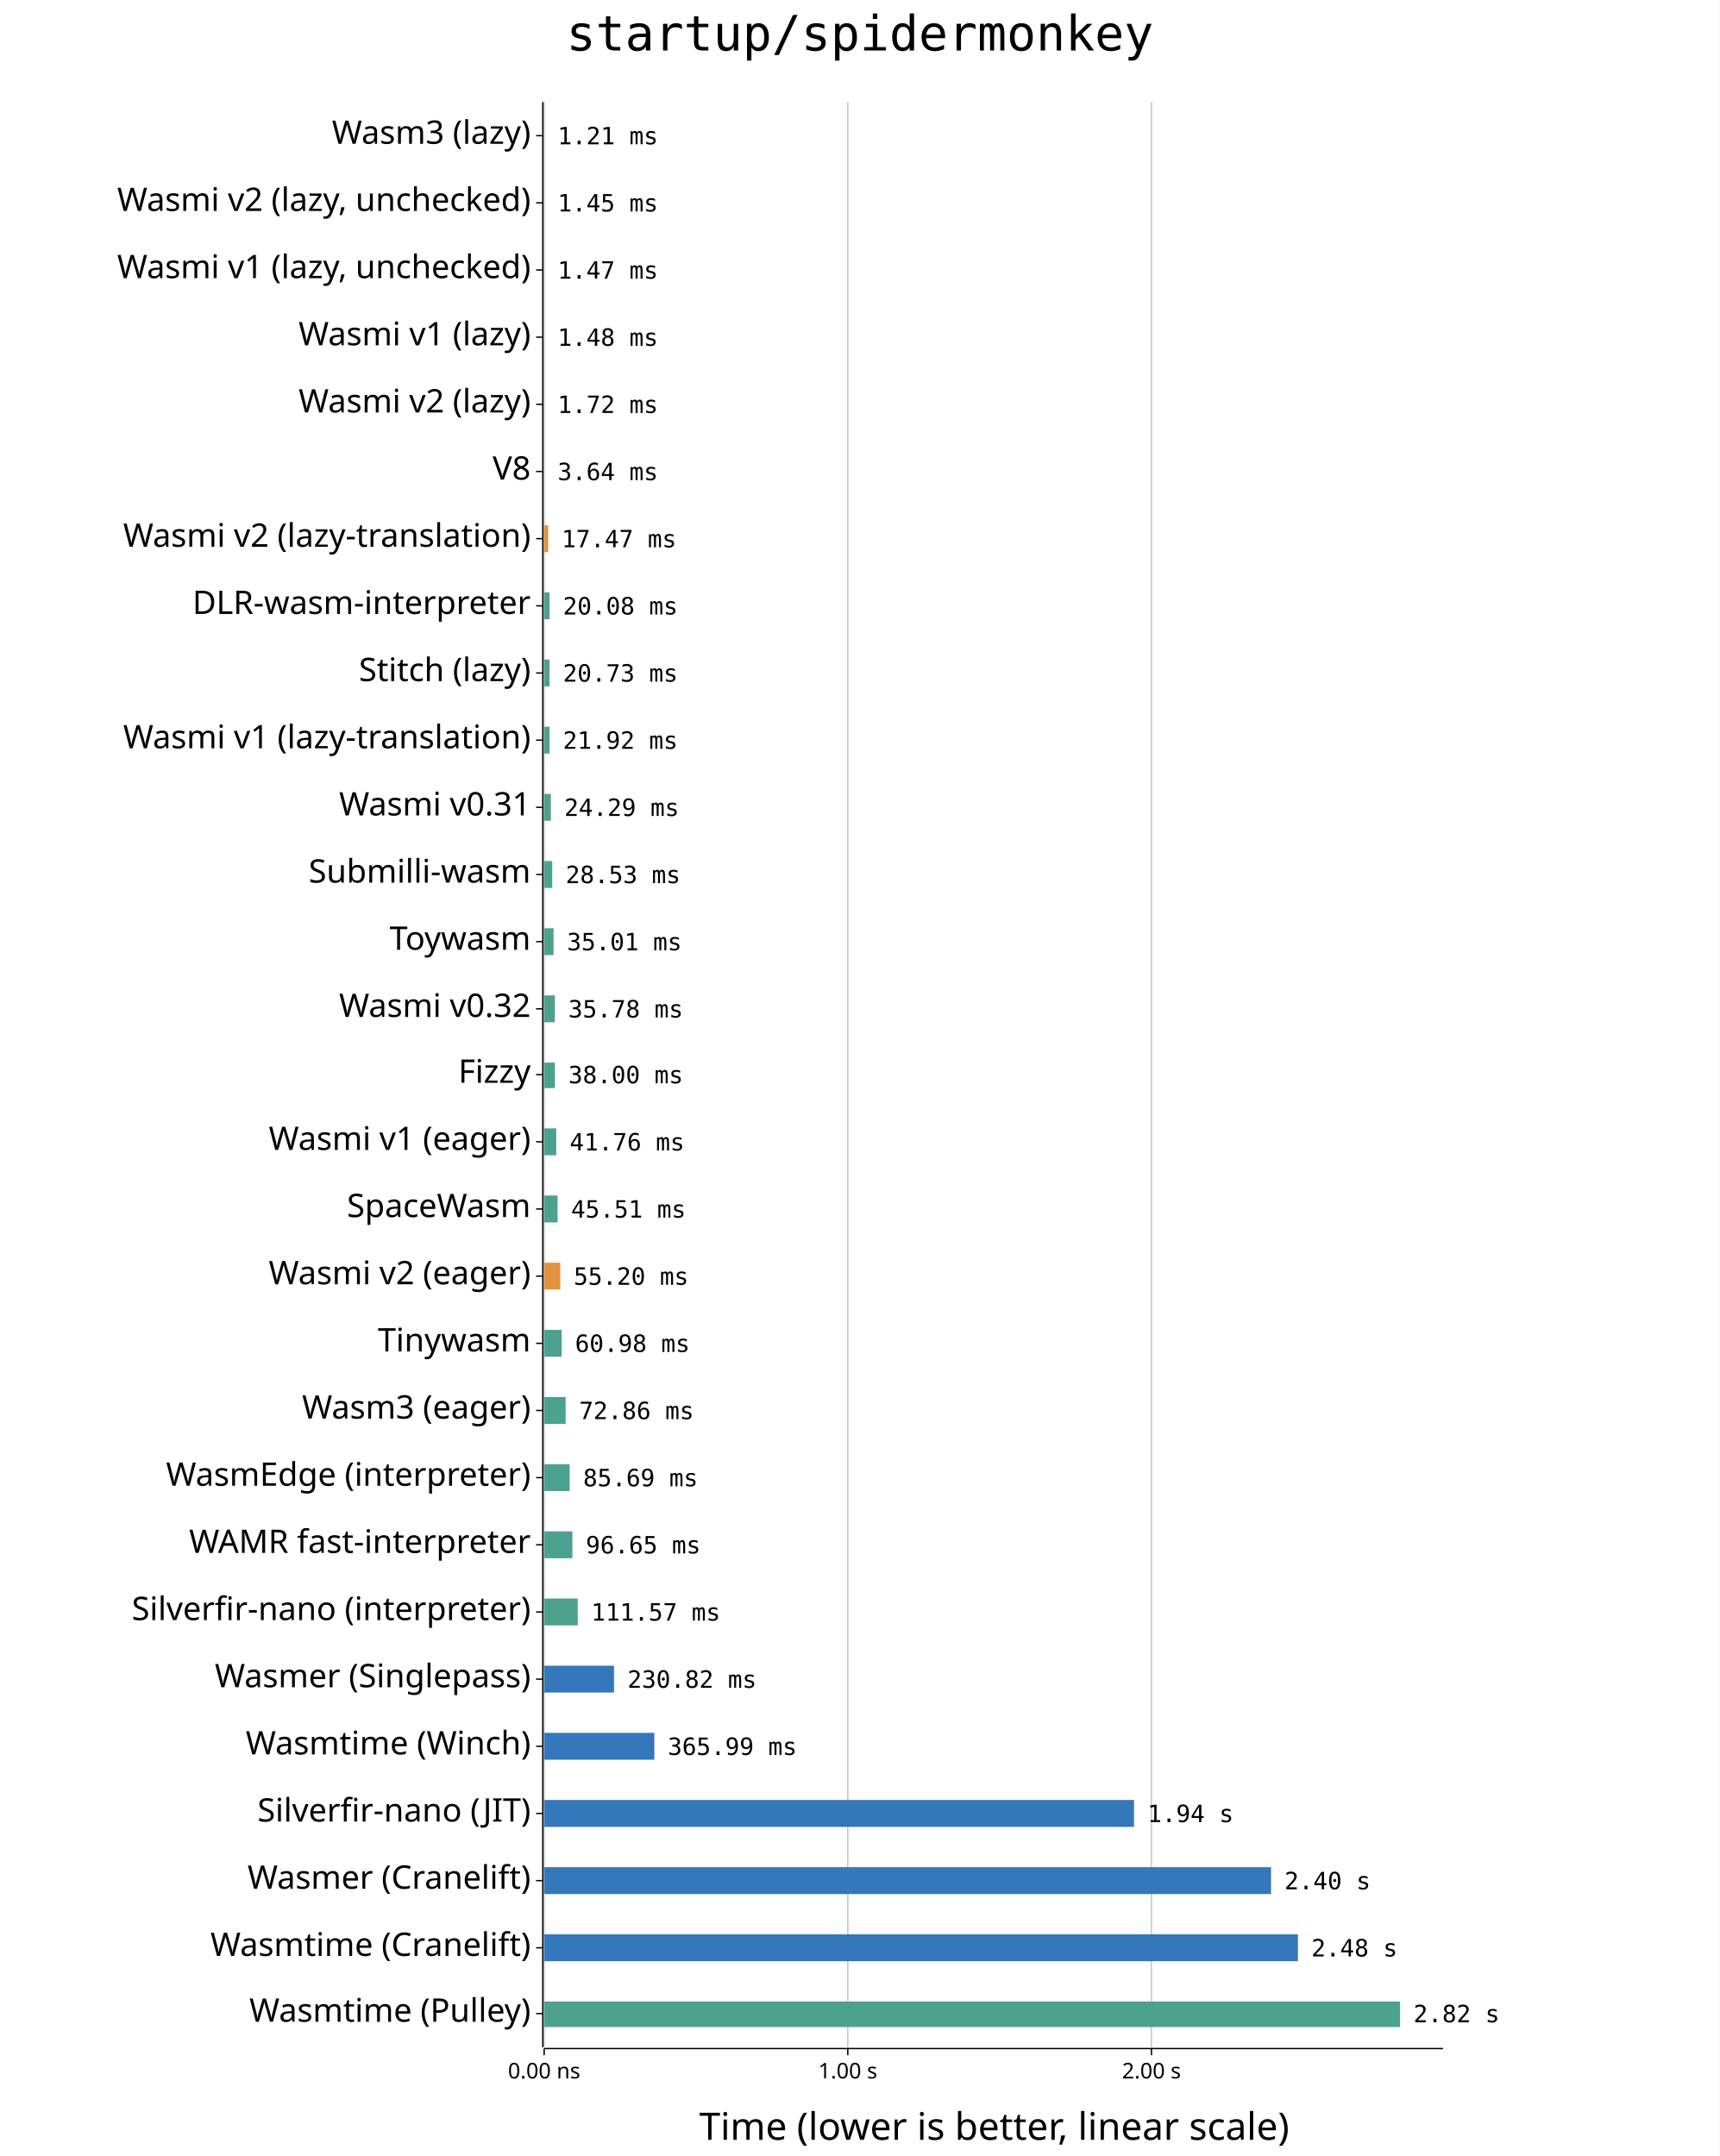
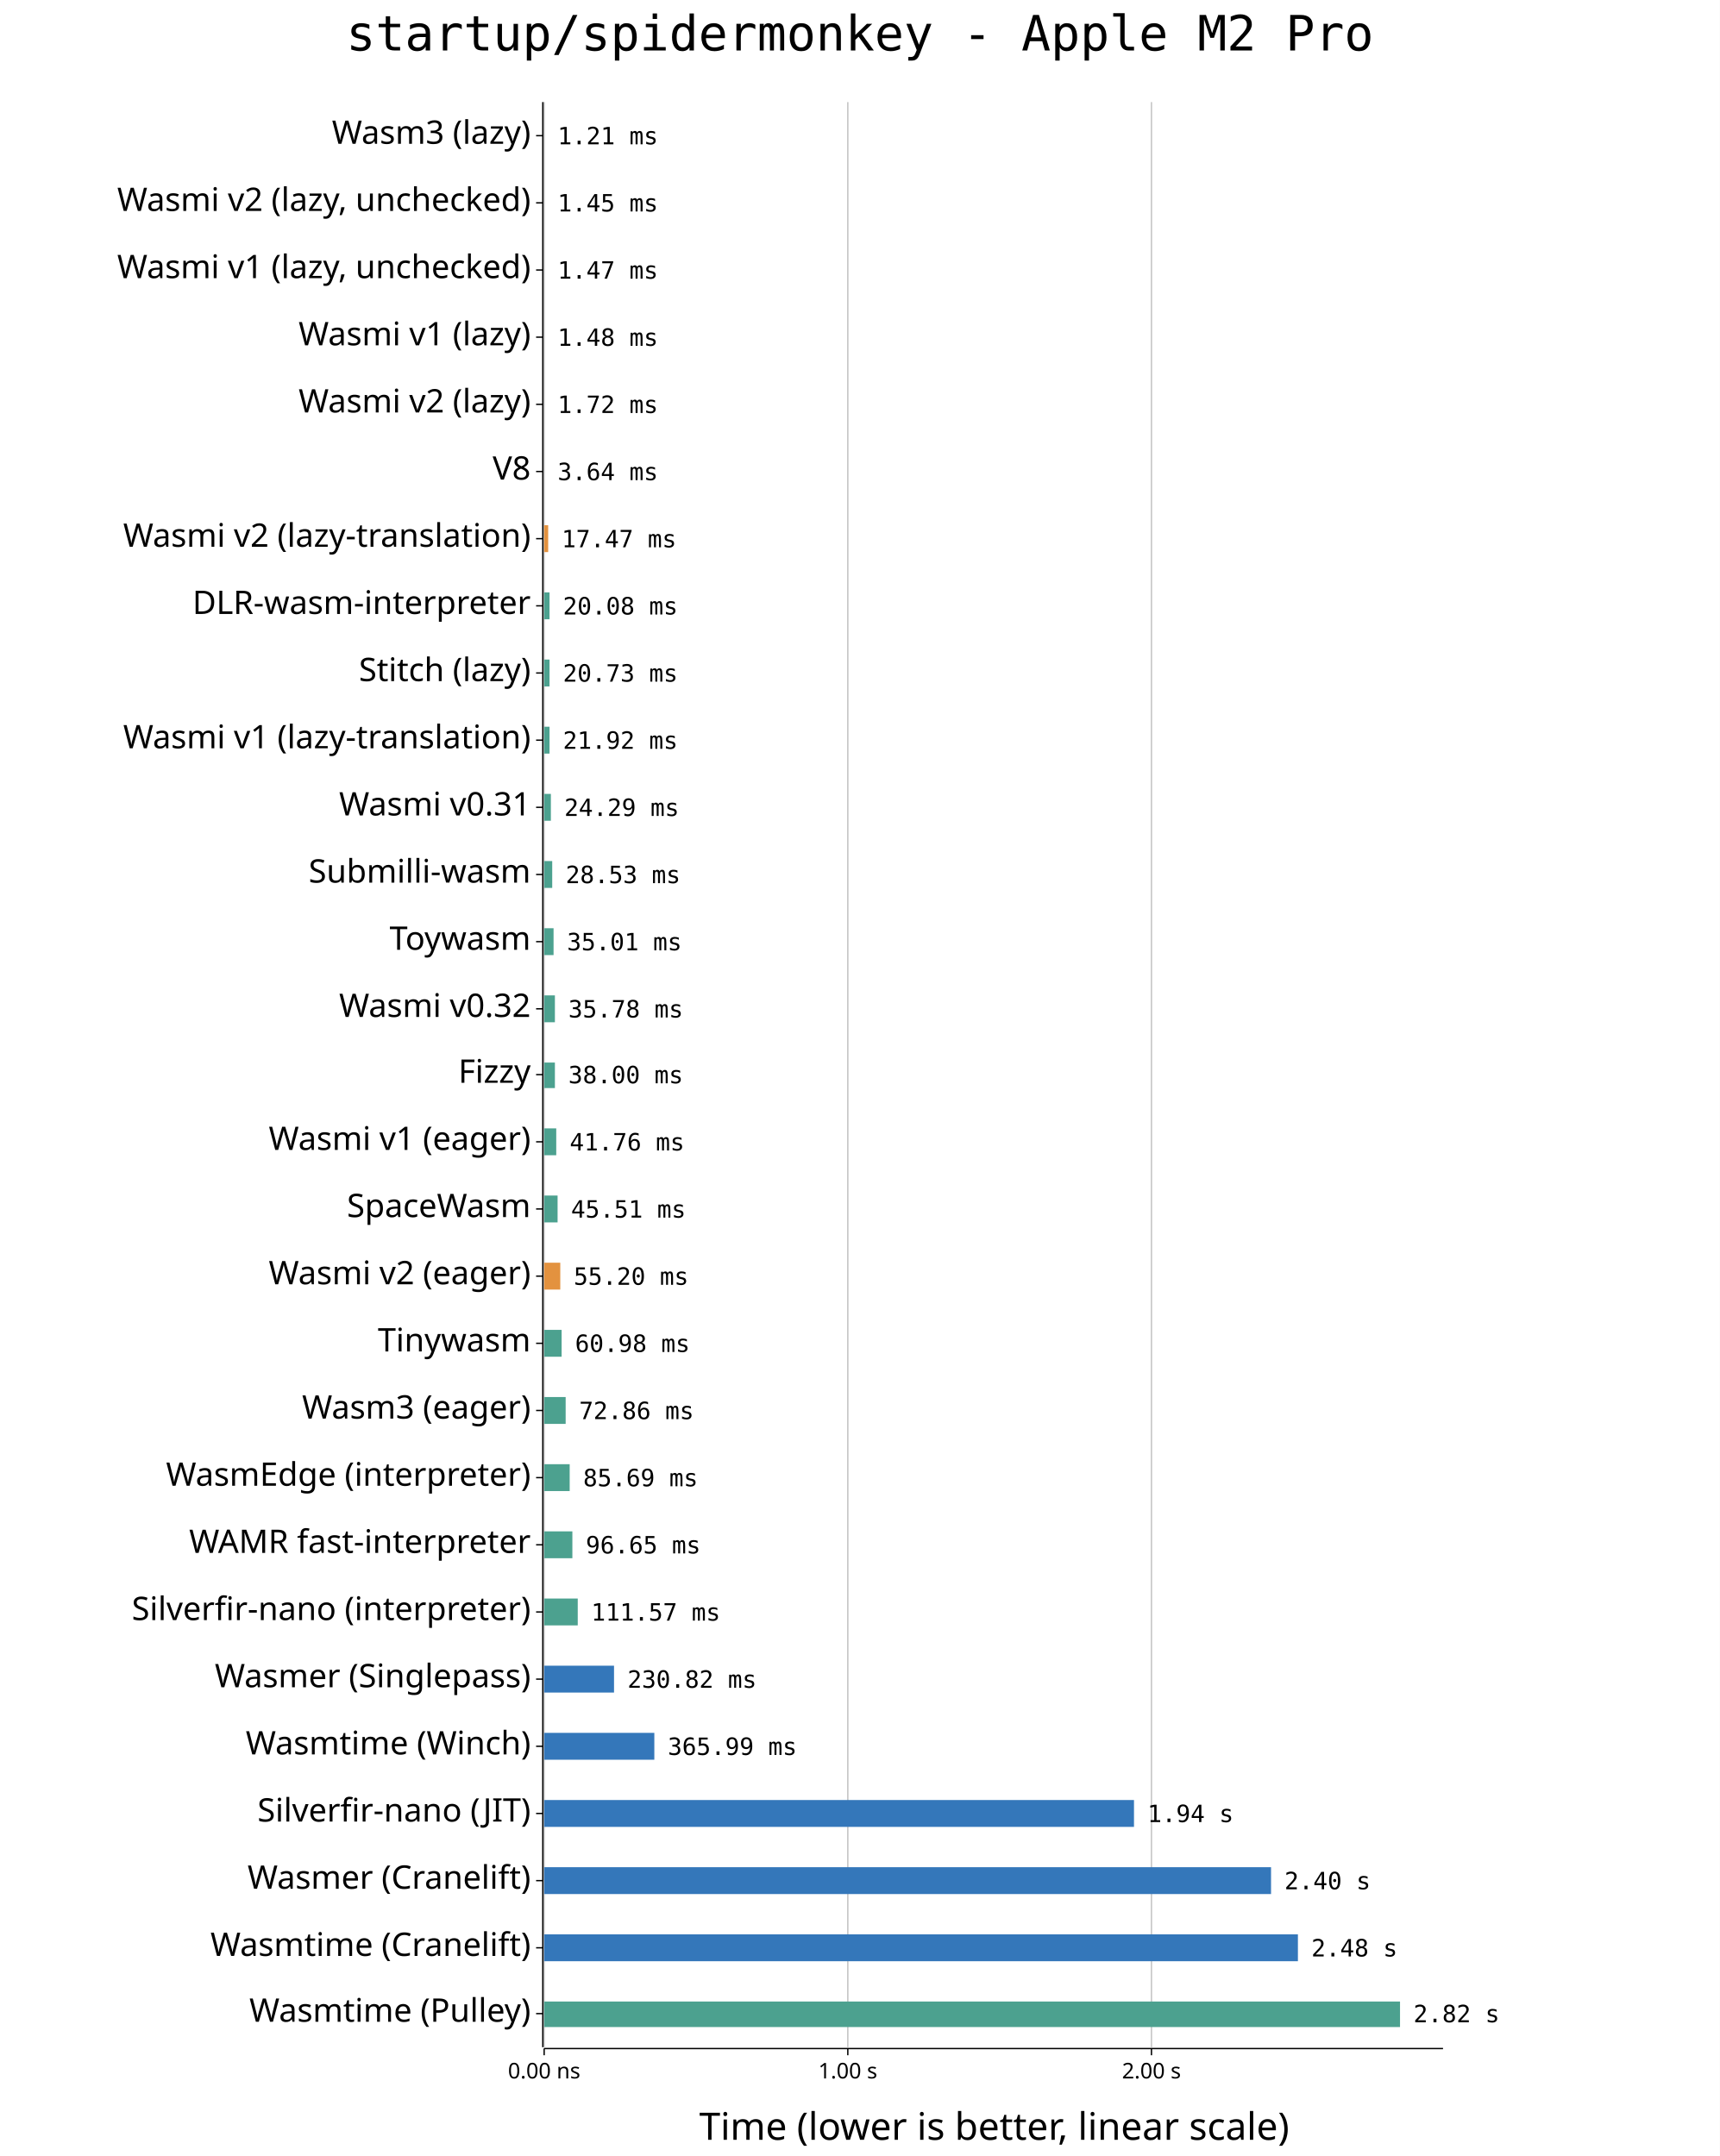
<svg xmlns="http://www.w3.org/2000/svg" width="1280" height="1605" viewBox="0 0 1280 1605">
  <rect x="0" y="0" width="1280" height="1605" opacity="1" fill="#FFFFFF" stroke="none" />
  <text x="640" y="10" dy="0.76em" text-anchor="middle" font-family="monospace" font-size="36.29" opacity="1" fill="#000000">
- startup/spidermonkey
+ startup/spidermonkey - Apple M2 Pro
</text>
  <line opacity="0.1" stroke="#000000" stroke-width="1" x1="405" y1="1524" x2="405" y2="76" />
  <line opacity="0.1" stroke="#000000" stroke-width="1" x1="631" y1="1524" x2="631" y2="76" />
  <line opacity="0.1" stroke="#000000" stroke-width="1" x1="857" y1="1524" x2="857" y2="76" />
  <text x="5" y="800" dy="0.76em" text-anchor="middle" font-family="sans-serif" font-size="28.226" opacity="1" fill="#000000" transform="rotate(270, 5, 800)">

</text>
  <text x="740" y="1600" dy="-0.5ex" text-anchor="middle" font-family="sans-serif" font-size="28.226" opacity="1" fill="#000000">
Time (lower is better, linear scale)
</text>
  <line opacity="0.15" stroke="#000000" stroke-width="1" x1="405" y1="1524" x2="405" y2="76" />
  <line opacity="0.15" stroke="#000000" stroke-width="1" x1="631" y1="1524" x2="631" y2="76" />
  <line opacity="0.15" stroke="#000000" stroke-width="1" x1="857" y1="1524" x2="857" y2="76" />
  <polyline fill="none" opacity="1" stroke="#000000" stroke-width="1" points="404,76 404,1524 " />
  <text x="395" y="1499" dy="0.5ex" text-anchor="end" font-family="sans-serif" font-size="24.194" opacity="1" fill="#000000">
Wasmtime (Pulley)
</text>
  <polyline fill="none" opacity="1" stroke="#000000" stroke-width="1" points="399,1499 404,1499 " />
  <text x="395" y="1450" dy="0.5ex" text-anchor="end" font-family="sans-serif" font-size="24.194" opacity="1" fill="#000000">
Wasmtime (Cranelift)
</text>
  <polyline fill="none" opacity="1" stroke="#000000" stroke-width="1" points="399,1450 404,1450 " />
  <text x="395" y="1400" dy="0.5ex" text-anchor="end" font-family="sans-serif" font-size="24.194" opacity="1" fill="#000000">
Wasmer (Cranelift)
</text>
  <polyline fill="none" opacity="1" stroke="#000000" stroke-width="1" points="399,1400 404,1400 " />
  <text x="395" y="1350" dy="0.5ex" text-anchor="end" font-family="sans-serif" font-size="24.194" opacity="1" fill="#000000">
Silverfir-nano (JIT)
</text>
  <polyline fill="none" opacity="1" stroke="#000000" stroke-width="1" points="399,1350 404,1350 " />
  <text x="395" y="1300" dy="0.5ex" text-anchor="end" font-family="sans-serif" font-size="24.194" opacity="1" fill="#000000">
Wasmtime (Winch)
</text>
  <polyline fill="none" opacity="1" stroke="#000000" stroke-width="1" points="399,1300 404,1300 " />
  <text x="395" y="1250" dy="0.5ex" text-anchor="end" font-family="sans-serif" font-size="24.194" opacity="1" fill="#000000">
Wasmer (Singlepass)
</text>
  <polyline fill="none" opacity="1" stroke="#000000" stroke-width="1" points="399,1250 404,1250 " />
  <text x="395" y="1200" dy="0.5ex" text-anchor="end" font-family="sans-serif" font-size="24.194" opacity="1" fill="#000000">
Silverfir-nano (interpreter)
</text>
  <polyline fill="none" opacity="1" stroke="#000000" stroke-width="1" points="399,1200 404,1200 " />
  <text x="395" y="1150" dy="0.5ex" text-anchor="end" font-family="sans-serif" font-size="24.194" opacity="1" fill="#000000">
WAMR fast-interpreter
</text>
  <polyline fill="none" opacity="1" stroke="#000000" stroke-width="1" points="399,1150 404,1150 " />
  <text x="395" y="1100" dy="0.5ex" text-anchor="end" font-family="sans-serif" font-size="24.194" opacity="1" fill="#000000">
WasmEdge (interpreter)
</text>
  <polyline fill="none" opacity="1" stroke="#000000" stroke-width="1" points="399,1100 404,1100 " />
  <text x="395" y="1050" dy="0.5ex" text-anchor="end" font-family="sans-serif" font-size="24.194" opacity="1" fill="#000000">
Wasm3 (eager)
</text>
  <polyline fill="none" opacity="1" stroke="#000000" stroke-width="1" points="399,1050 404,1050 " />
  <text x="395" y="1000" dy="0.5ex" text-anchor="end" font-family="sans-serif" font-size="24.194" opacity="1" fill="#000000">
Tinywasm
</text>
  <polyline fill="none" opacity="1" stroke="#000000" stroke-width="1" points="399,1000 404,1000 " />
  <text x="395" y="950" dy="0.5ex" text-anchor="end" font-family="sans-serif" font-size="24.194" opacity="1" fill="#000000">
Wasmi v2 (eager)
</text>
  <polyline fill="none" opacity="1" stroke="#000000" stroke-width="1" points="399,950 404,950 " />
  <text x="395" y="900" dy="0.5ex" text-anchor="end" font-family="sans-serif" font-size="24.194" opacity="1" fill="#000000">
SpaceWasm
</text>
  <polyline fill="none" opacity="1" stroke="#000000" stroke-width="1" points="399,900 404,900 " />
  <text x="395" y="850" dy="0.5ex" text-anchor="end" font-family="sans-serif" font-size="24.194" opacity="1" fill="#000000">
Wasmi v1 (eager)
</text>
  <polyline fill="none" opacity="1" stroke="#000000" stroke-width="1" points="399,850 404,850 " />
  <text x="395" y="800" dy="0.5ex" text-anchor="end" font-family="sans-serif" font-size="24.194" opacity="1" fill="#000000">
Fizzy
</text>
  <polyline fill="none" opacity="1" stroke="#000000" stroke-width="1" points="399,800 404,800 " />
  <text x="395" y="751" dy="0.5ex" text-anchor="end" font-family="sans-serif" font-size="24.194" opacity="1" fill="#000000">
Wasmi v0.32
</text>
  <polyline fill="none" opacity="1" stroke="#000000" stroke-width="1" points="399,751 404,751 " />
  <text x="395" y="701" dy="0.5ex" text-anchor="end" font-family="sans-serif" font-size="24.194" opacity="1" fill="#000000">
Toywasm
</text>
  <polyline fill="none" opacity="1" stroke="#000000" stroke-width="1" points="399,701 404,701 " />
  <text x="395" y="651" dy="0.5ex" text-anchor="end" font-family="sans-serif" font-size="24.194" opacity="1" fill="#000000">
Submilli-wasm
</text>
  <polyline fill="none" opacity="1" stroke="#000000" stroke-width="1" points="399,651 404,651 " />
  <text x="395" y="601" dy="0.5ex" text-anchor="end" font-family="sans-serif" font-size="24.194" opacity="1" fill="#000000">
Wasmi v0.31
</text>
  <polyline fill="none" opacity="1" stroke="#000000" stroke-width="1" points="399,601 404,601 " />
  <text x="395" y="551" dy="0.5ex" text-anchor="end" font-family="sans-serif" font-size="24.194" opacity="1" fill="#000000">
Wasmi v1 (lazy-translation)
</text>
  <polyline fill="none" opacity="1" stroke="#000000" stroke-width="1" points="399,551 404,551 " />
  <text x="395" y="501" dy="0.5ex" text-anchor="end" font-family="sans-serif" font-size="24.194" opacity="1" fill="#000000">
Stitch (lazy)
</text>
  <polyline fill="none" opacity="1" stroke="#000000" stroke-width="1" points="399,501 404,501 " />
  <text x="395" y="451" dy="0.5ex" text-anchor="end" font-family="sans-serif" font-size="24.194" opacity="1" fill="#000000">
DLR-wasm-interpreter
</text>
  <polyline fill="none" opacity="1" stroke="#000000" stroke-width="1" points="399,451 404,451 " />
  <text x="395" y="401" dy="0.5ex" text-anchor="end" font-family="sans-serif" font-size="24.194" opacity="1" fill="#000000">
Wasmi v2 (lazy-translation)
</text>
  <polyline fill="none" opacity="1" stroke="#000000" stroke-width="1" points="399,401 404,401 " />
  <text x="395" y="351" dy="0.5ex" text-anchor="end" font-family="sans-serif" font-size="24.194" opacity="1" fill="#000000">
V8
</text>
  <polyline fill="none" opacity="1" stroke="#000000" stroke-width="1" points="399,351 404,351 " />
  <text x="395" y="301" dy="0.5ex" text-anchor="end" font-family="sans-serif" font-size="24.194" opacity="1" fill="#000000">
Wasmi v2 (lazy)
</text>
  <polyline fill="none" opacity="1" stroke="#000000" stroke-width="1" points="399,301 404,301 " />
  <text x="395" y="251" dy="0.5ex" text-anchor="end" font-family="sans-serif" font-size="24.194" opacity="1" fill="#000000">
Wasmi v1 (lazy)
</text>
  <polyline fill="none" opacity="1" stroke="#000000" stroke-width="1" points="399,251 404,251 " />
  <text x="395" y="201" dy="0.5ex" text-anchor="end" font-family="sans-serif" font-size="24.194" opacity="1" fill="#000000">
Wasmi v1 (lazy, unchecked)
</text>
  <polyline fill="none" opacity="1" stroke="#000000" stroke-width="1" points="399,201 404,201 " />
  <text x="395" y="151" dy="0.5ex" text-anchor="end" font-family="sans-serif" font-size="24.194" opacity="1" fill="#000000">
Wasmi v2 (lazy, unchecked)
</text>
  <polyline fill="none" opacity="1" stroke="#000000" stroke-width="1" points="399,151 404,151 " />
  <text x="395" y="101" dy="0.5ex" text-anchor="end" font-family="sans-serif" font-size="24.194" opacity="1" fill="#000000">
Wasm3 (lazy)
</text>
  <polyline fill="none" opacity="1" stroke="#000000" stroke-width="1" points="399,101 404,101 " />
  <polyline fill="none" opacity="1" stroke="#000000" stroke-width="1" points="405,1525 1074,1525 " />
  <text x="405" y="1535" dy="0.76em" text-anchor="middle" font-family="sans-serif" font-size="16.129" opacity="1" fill="#000000">
0.00 ns
</text>
  <polyline fill="none" opacity="1" stroke="#000000" stroke-width="1" points="405,1525 405,1530 " />
  <text x="631" y="1535" dy="0.76em" text-anchor="middle" font-family="sans-serif" font-size="16.129" opacity="1" fill="#000000">
1.00 s
</text>
  <polyline fill="none" opacity="1" stroke="#000000" stroke-width="1" points="631,1525 631,1530 " />
  <text x="857" y="1535" dy="0.76em" text-anchor="middle" font-family="sans-serif" font-size="16.129" opacity="1" fill="#000000">
2.00 s
</text>
  <polyline fill="none" opacity="1" stroke="#000000" stroke-width="1" points="857,1525 857,1530 " />
-   <rect x="405" y="1440" width="561" height="20" opacity="1" fill="#3477BA" stroke="none" />
+   <rect x="405" y="840" width="9" height="20" opacity="1" fill="#4CA18F" stroke="none" />
  <rect x="405" y="1090" width="19" height="20" opacity="1" fill="#4CA18F" stroke="none" />
-   <rect x="405" y="1490" width="637" height="19" opacity="1" fill="#4CA18F" stroke="none" />
-   <rect x="405" y="1340" width="439" height="20" opacity="1" fill="#3477BA" stroke="none" />
-   <rect x="405" y="391" width="3" height="20" opacity="1" fill="#E3923F" stroke="none" />
-   <rect x="405" y="741" width="8" height="20" opacity="1" fill="#4CA18F" stroke="none" />
+   <rect x="405" y="1190" width="25" height="20" opacity="1" fill="#4CA18F" stroke="none" />
  <rect x="405" y="691" width="7" height="20" opacity="1" fill="#4CA18F" stroke="none" />
  <rect x="405" y="641" width="6" height="20" opacity="1" fill="#4CA18F" stroke="none" />
+   <rect x="405" y="541" width="4" height="20" opacity="1" fill="#4CA18F" stroke="none" />
+   <rect x="405" y="91" width="0" height="20" opacity="1" fill="#4CA18F" stroke="none" />
+   <rect x="405" y="391" width="3" height="20" opacity="1" fill="#E3923F" stroke="none" />
+   <rect x="405" y="1290" width="82" height="20" opacity="1" fill="#3477BA" stroke="none" />
+   <rect x="405" y="191" width="0" height="20" opacity="1" fill="#4CA18F" stroke="none" />
+   <rect x="405" y="141" width="0" height="20" opacity="1" fill="#E3923F" stroke="none" />
+   <rect x="405" y="1140" width="21" height="20" opacity="1" fill="#4CA18F" stroke="none" />
+   <rect x="405" y="1040" width="16" height="20" opacity="1" fill="#4CA18F" stroke="none" />
+   <rect x="405" y="990" width="13" height="20" opacity="1" fill="#4CA18F" stroke="none" />
+   <rect x="405" y="791" width="8" height="19" opacity="1" fill="#4CA18F" stroke="none" />
+   <rect x="405" y="491" width="4" height="20" opacity="1" fill="#4CA18F" stroke="none" />
+   <rect x="405" y="441" width="4" height="20" opacity="1" fill="#4CA18F" stroke="none" />
  <rect x="405" y="890" width="10" height="20" opacity="1" fill="#4CA18F" stroke="none" />
-   <rect x="405" y="1140" width="21" height="20" opacity="1" fill="#4CA18F" stroke="none" />
+   <rect x="405" y="1490" width="637" height="19" opacity="1" fill="#4CA18F" stroke="none" />
+   <rect x="405" y="241" width="0" height="20" opacity="1" fill="#4CA18F" stroke="none" />
+   <rect x="405" y="940" width="12" height="20" opacity="1" fill="#E3923F" stroke="none" />
+   <rect x="405" y="1390" width="541" height="20" opacity="1" fill="#3477BA" stroke="none" />
+   <rect x="405" y="1240" width="52" height="20" opacity="1" fill="#3477BA" stroke="none" />
+   <rect x="405" y="291" width="0" height="20" opacity="1" fill="#E3923F" stroke="none" />
  <rect x="405" y="591" width="5" height="20" opacity="1" fill="#4CA18F" stroke="none" />
-   <rect x="405" y="441" width="4" height="20" opacity="1" fill="#4CA18F" stroke="none" />
-   <rect x="405" y="141" width="0" height="20" opacity="1" fill="#E3923F" stroke="none" />
-   <rect x="405" y="1240" width="52" height="20" opacity="1" fill="#3477BA" stroke="none" />
-   <rect x="405" y="241" width="0" height="20" opacity="1" fill="#4CA18F" stroke="none" />
-   <rect x="405" y="541" width="4" height="20" opacity="1" fill="#4CA18F" stroke="none" />
+   <rect x="405" y="1440" width="561" height="20" opacity="1" fill="#3477BA" stroke="none" />
+   <rect x="405" y="1340" width="439" height="20" opacity="1" fill="#3477BA" stroke="none" />
+   <rect x="405" y="741" width="8" height="20" opacity="1" fill="#4CA18F" stroke="none" />
  <rect x="405" y="341" width="0" height="20" opacity="1" fill="#3477BA" stroke="none" />
-   <rect x="405" y="791" width="8" height="19" opacity="1" fill="#4CA18F" stroke="none" />
-   <rect x="405" y="1190" width="25" height="20" opacity="1" fill="#4CA18F" stroke="none" />
-   <rect x="405" y="1390" width="541" height="20" opacity="1" fill="#3477BA" stroke="none" />
-   <rect x="405" y="1290" width="82" height="20" opacity="1" fill="#3477BA" stroke="none" />
-   <rect x="405" y="940" width="12" height="20" opacity="1" fill="#E3923F" stroke="none" />
-   <rect x="405" y="91" width="0" height="20" opacity="1" fill="#4CA18F" stroke="none" />
-   <rect x="405" y="491" width="4" height="20" opacity="1" fill="#4CA18F" stroke="none" />
-   <rect x="405" y="1040" width="16" height="20" opacity="1" fill="#4CA18F" stroke="none" />
-   <rect x="405" y="291" width="0" height="20" opacity="1" fill="#E3923F" stroke="none" />
-   <rect x="405" y="840" width="9" height="20" opacity="1" fill="#4CA18F" stroke="none" />
-   <rect x="405" y="191" width="0" height="20" opacity="1" fill="#4CA18F" stroke="none" />
-   <rect x="405" y="990" width="13" height="20" opacity="1" fill="#4CA18F" stroke="none" />
  <text x="1052" y="1501" dy="0.5ex" text-anchor="start" font-family="monospace" font-size="17.742" opacity="1" fill="#000000">
2.82 s
</text>
  <text x="976" y="1452" dy="0.5ex" text-anchor="start" font-family="monospace" font-size="17.742" opacity="1" fill="#000000">
2.48 s
</text>
  <text x="956" y="1402" dy="0.5ex" text-anchor="start" font-family="monospace" font-size="17.742" opacity="1" fill="#000000">
2.40 s
</text>
  <text x="854" y="1352" dy="0.5ex" text-anchor="start" font-family="monospace" font-size="17.742" opacity="1" fill="#000000">
1.94 s
</text>
  <text x="497" y="1302" dy="0.5ex" text-anchor="start" font-family="monospace" font-size="17.742" opacity="1" fill="#000000">
365.99 ms
</text>
  <text x="467" y="1252" dy="0.5ex" text-anchor="start" font-family="monospace" font-size="17.742" opacity="1" fill="#000000">
230.82 ms
</text>
  <text x="440" y="1202" dy="0.5ex" text-anchor="start" font-family="monospace" font-size="17.742" opacity="1" fill="#000000">
111.57 ms
</text>
  <text x="436" y="1152" dy="0.5ex" text-anchor="start" font-family="monospace" font-size="17.742" opacity="1" fill="#000000">
96.65 ms
</text>
  <text x="434" y="1102" dy="0.5ex" text-anchor="start" font-family="monospace" font-size="17.742" opacity="1" fill="#000000">
85.69 ms
</text>
  <text x="431" y="1052" dy="0.5ex" text-anchor="start" font-family="monospace" font-size="17.742" opacity="1" fill="#000000">
72.86 ms
</text>
  <text x="428" y="1002" dy="0.5ex" text-anchor="start" font-family="monospace" font-size="17.742" opacity="1" fill="#000000">
60.98 ms
</text>
  <text x="427" y="952" dy="0.5ex" text-anchor="start" font-family="monospace" font-size="17.742" opacity="1" fill="#000000">
55.20 ms
</text>
  <text x="425" y="902" dy="0.5ex" text-anchor="start" font-family="monospace" font-size="17.742" opacity="1" fill="#000000">
45.51 ms
</text>
  <text x="424" y="852" dy="0.5ex" text-anchor="start" font-family="monospace" font-size="17.742" opacity="1" fill="#000000">
41.76 ms
</text>
  <text x="423" y="802" dy="0.5ex" text-anchor="start" font-family="monospace" font-size="17.742" opacity="1" fill="#000000">
38.00 ms
</text>
  <text x="423" y="753" dy="0.5ex" text-anchor="start" font-family="monospace" font-size="17.742" opacity="1" fill="#000000">
35.78 ms
</text>
  <text x="422" y="703" dy="0.5ex" text-anchor="start" font-family="monospace" font-size="17.742" opacity="1" fill="#000000">
35.01 ms
</text>
  <text x="421" y="653" dy="0.5ex" text-anchor="start" font-family="monospace" font-size="17.742" opacity="1" fill="#000000">
28.53 ms
</text>
  <text x="420" y="603" dy="0.5ex" text-anchor="start" font-family="monospace" font-size="17.742" opacity="1" fill="#000000">
24.29 ms
</text>
  <text x="419" y="553" dy="0.5ex" text-anchor="start" font-family="monospace" font-size="17.742" opacity="1" fill="#000000">
21.92 ms
</text>
  <text x="419" y="503" dy="0.5ex" text-anchor="start" font-family="monospace" font-size="17.742" opacity="1" fill="#000000">
20.73 ms
</text>
  <text x="419" y="453" dy="0.5ex" text-anchor="start" font-family="monospace" font-size="17.742" opacity="1" fill="#000000">
20.08 ms
</text>
  <text x="418" y="403" dy="0.5ex" text-anchor="start" font-family="monospace" font-size="17.742" opacity="1" fill="#000000">
17.47 ms
</text>
  <text x="415" y="353" dy="0.5ex" text-anchor="start" font-family="monospace" font-size="17.742" opacity="1" fill="#000000">
3.64 ms
</text>
  <text x="415" y="303" dy="0.5ex" text-anchor="start" font-family="monospace" font-size="17.742" opacity="1" fill="#000000">
1.72 ms
</text>
  <text x="415" y="253" dy="0.5ex" text-anchor="start" font-family="monospace" font-size="17.742" opacity="1" fill="#000000">
1.48 ms
</text>
  <text x="415" y="203" dy="0.5ex" text-anchor="start" font-family="monospace" font-size="17.742" opacity="1" fill="#000000">
1.47 ms
</text>
  <text x="415" y="153" dy="0.5ex" text-anchor="start" font-family="monospace" font-size="17.742" opacity="1" fill="#000000">
1.45 ms
</text>
  <text x="415" y="103" dy="0.5ex" text-anchor="start" font-family="monospace" font-size="17.742" opacity="1" fill="#000000">
1.21 ms
</text>
</svg>
